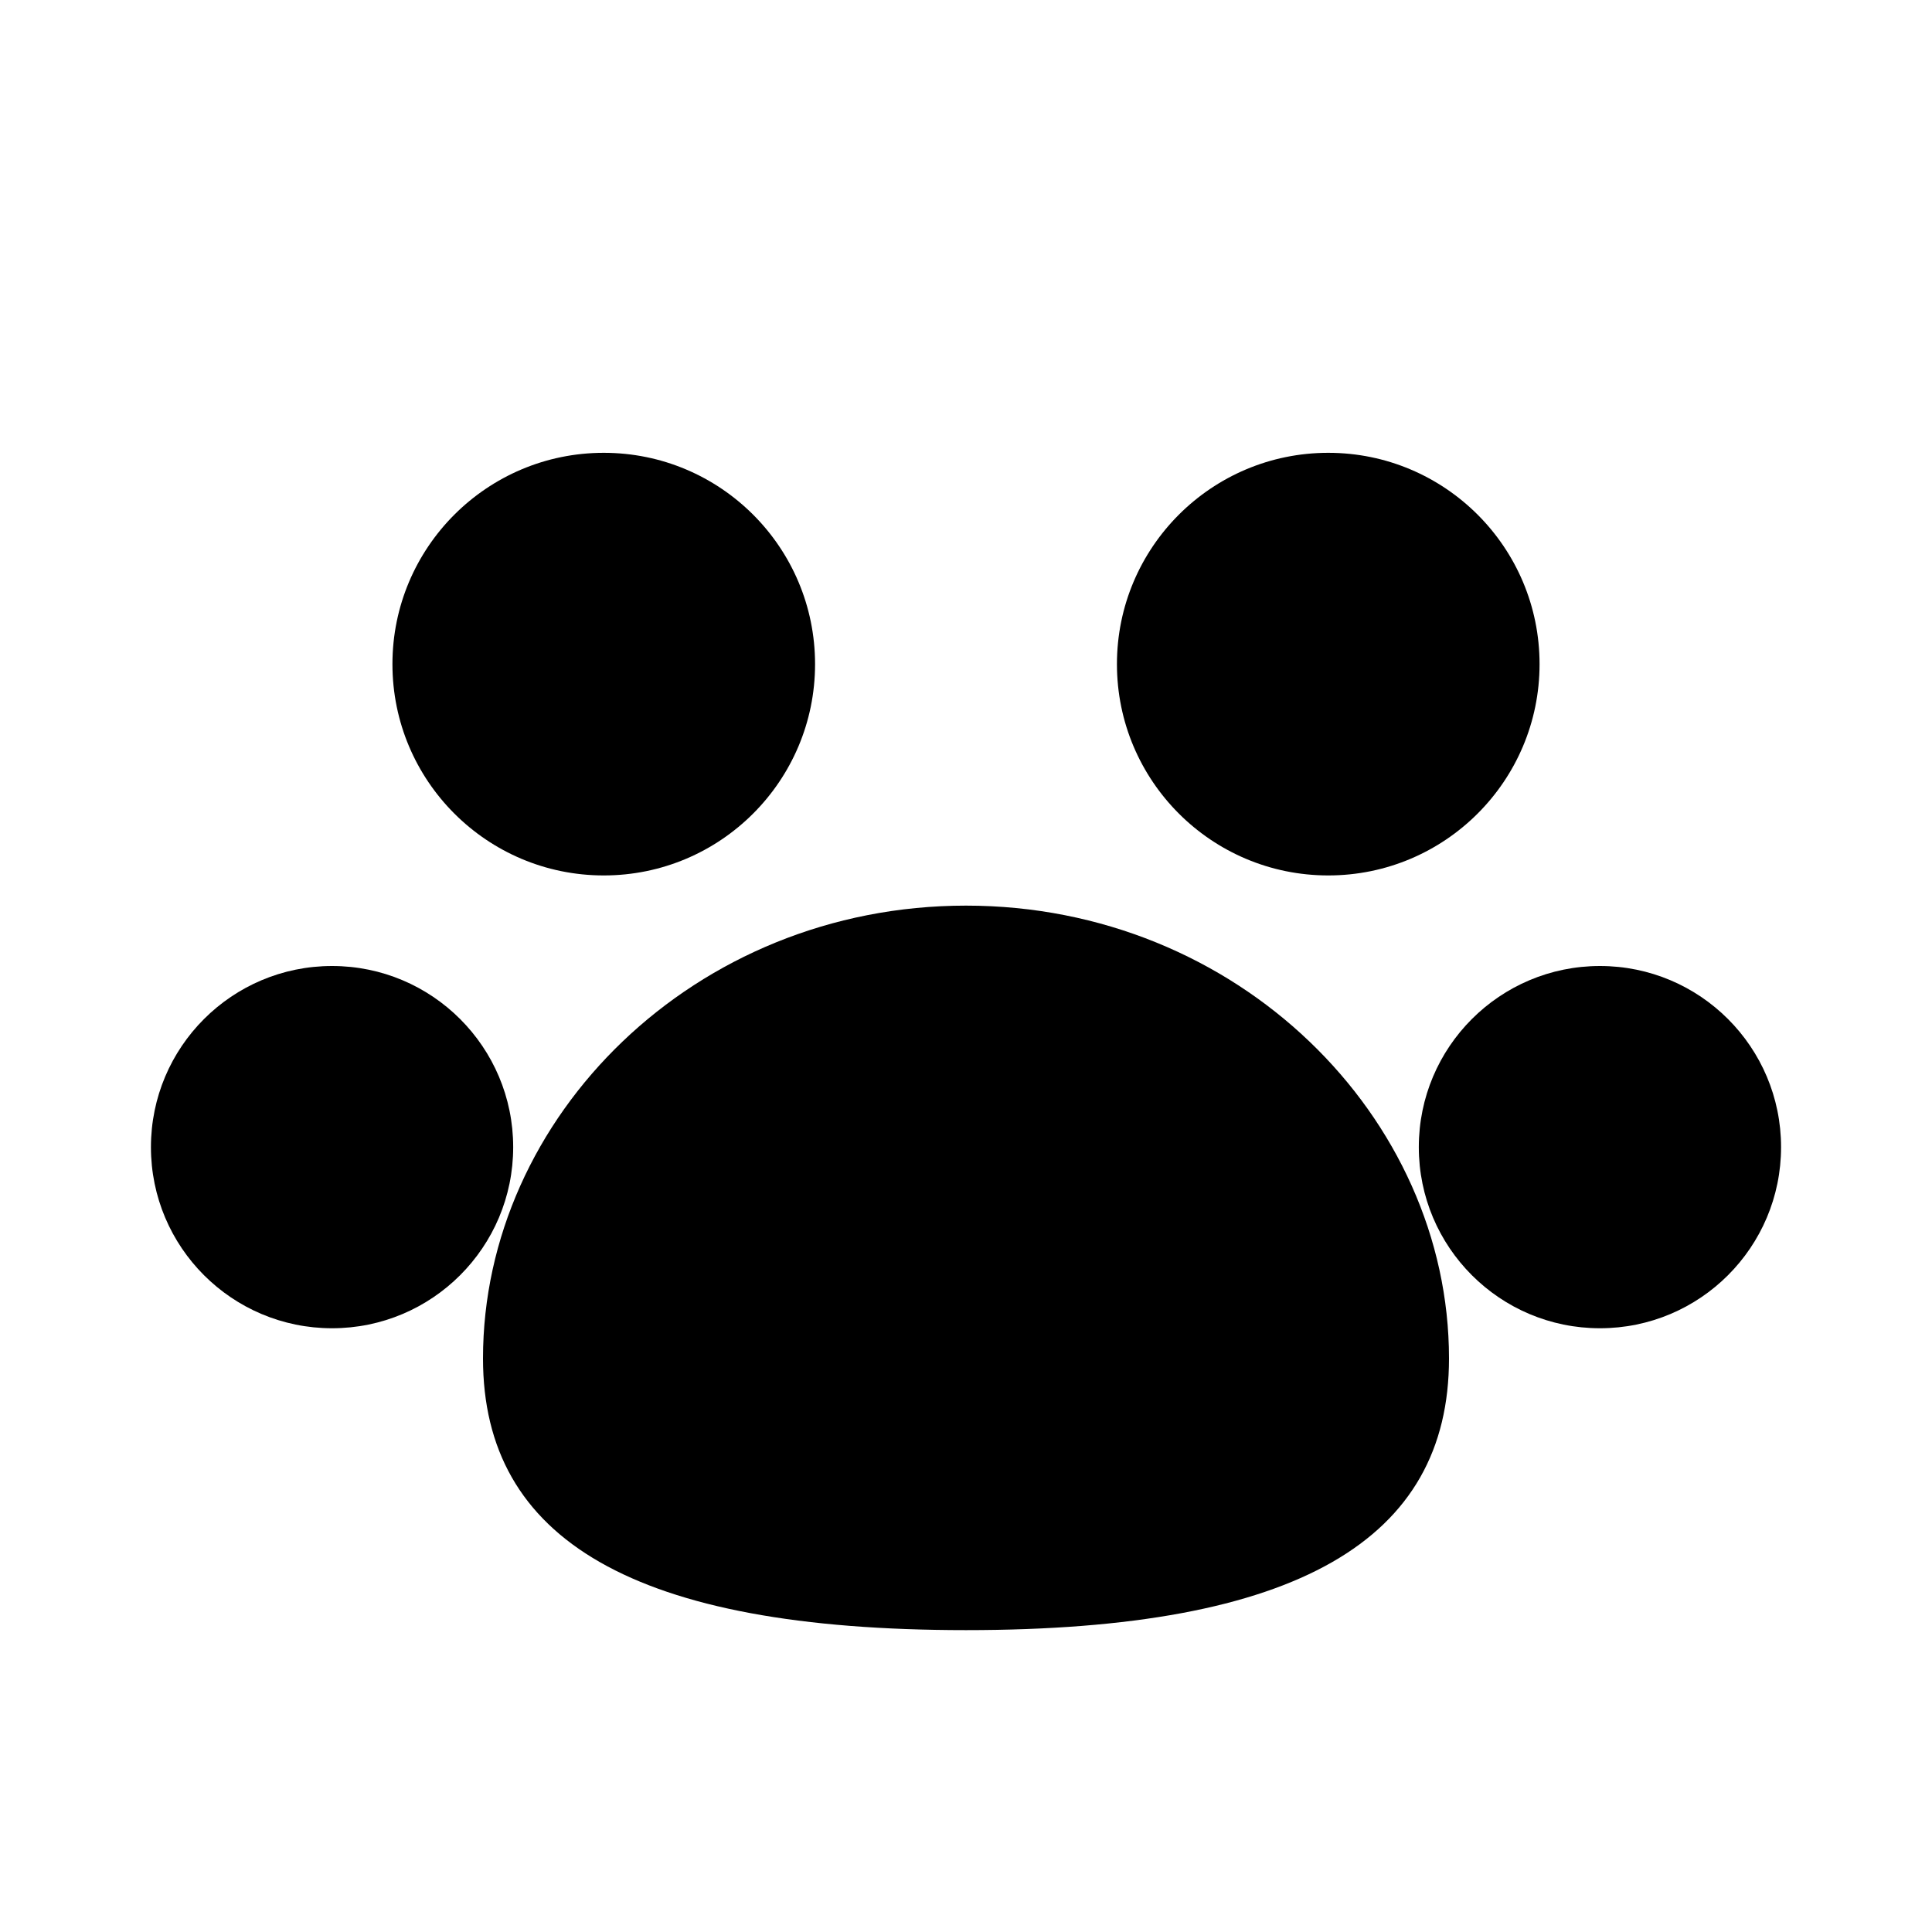
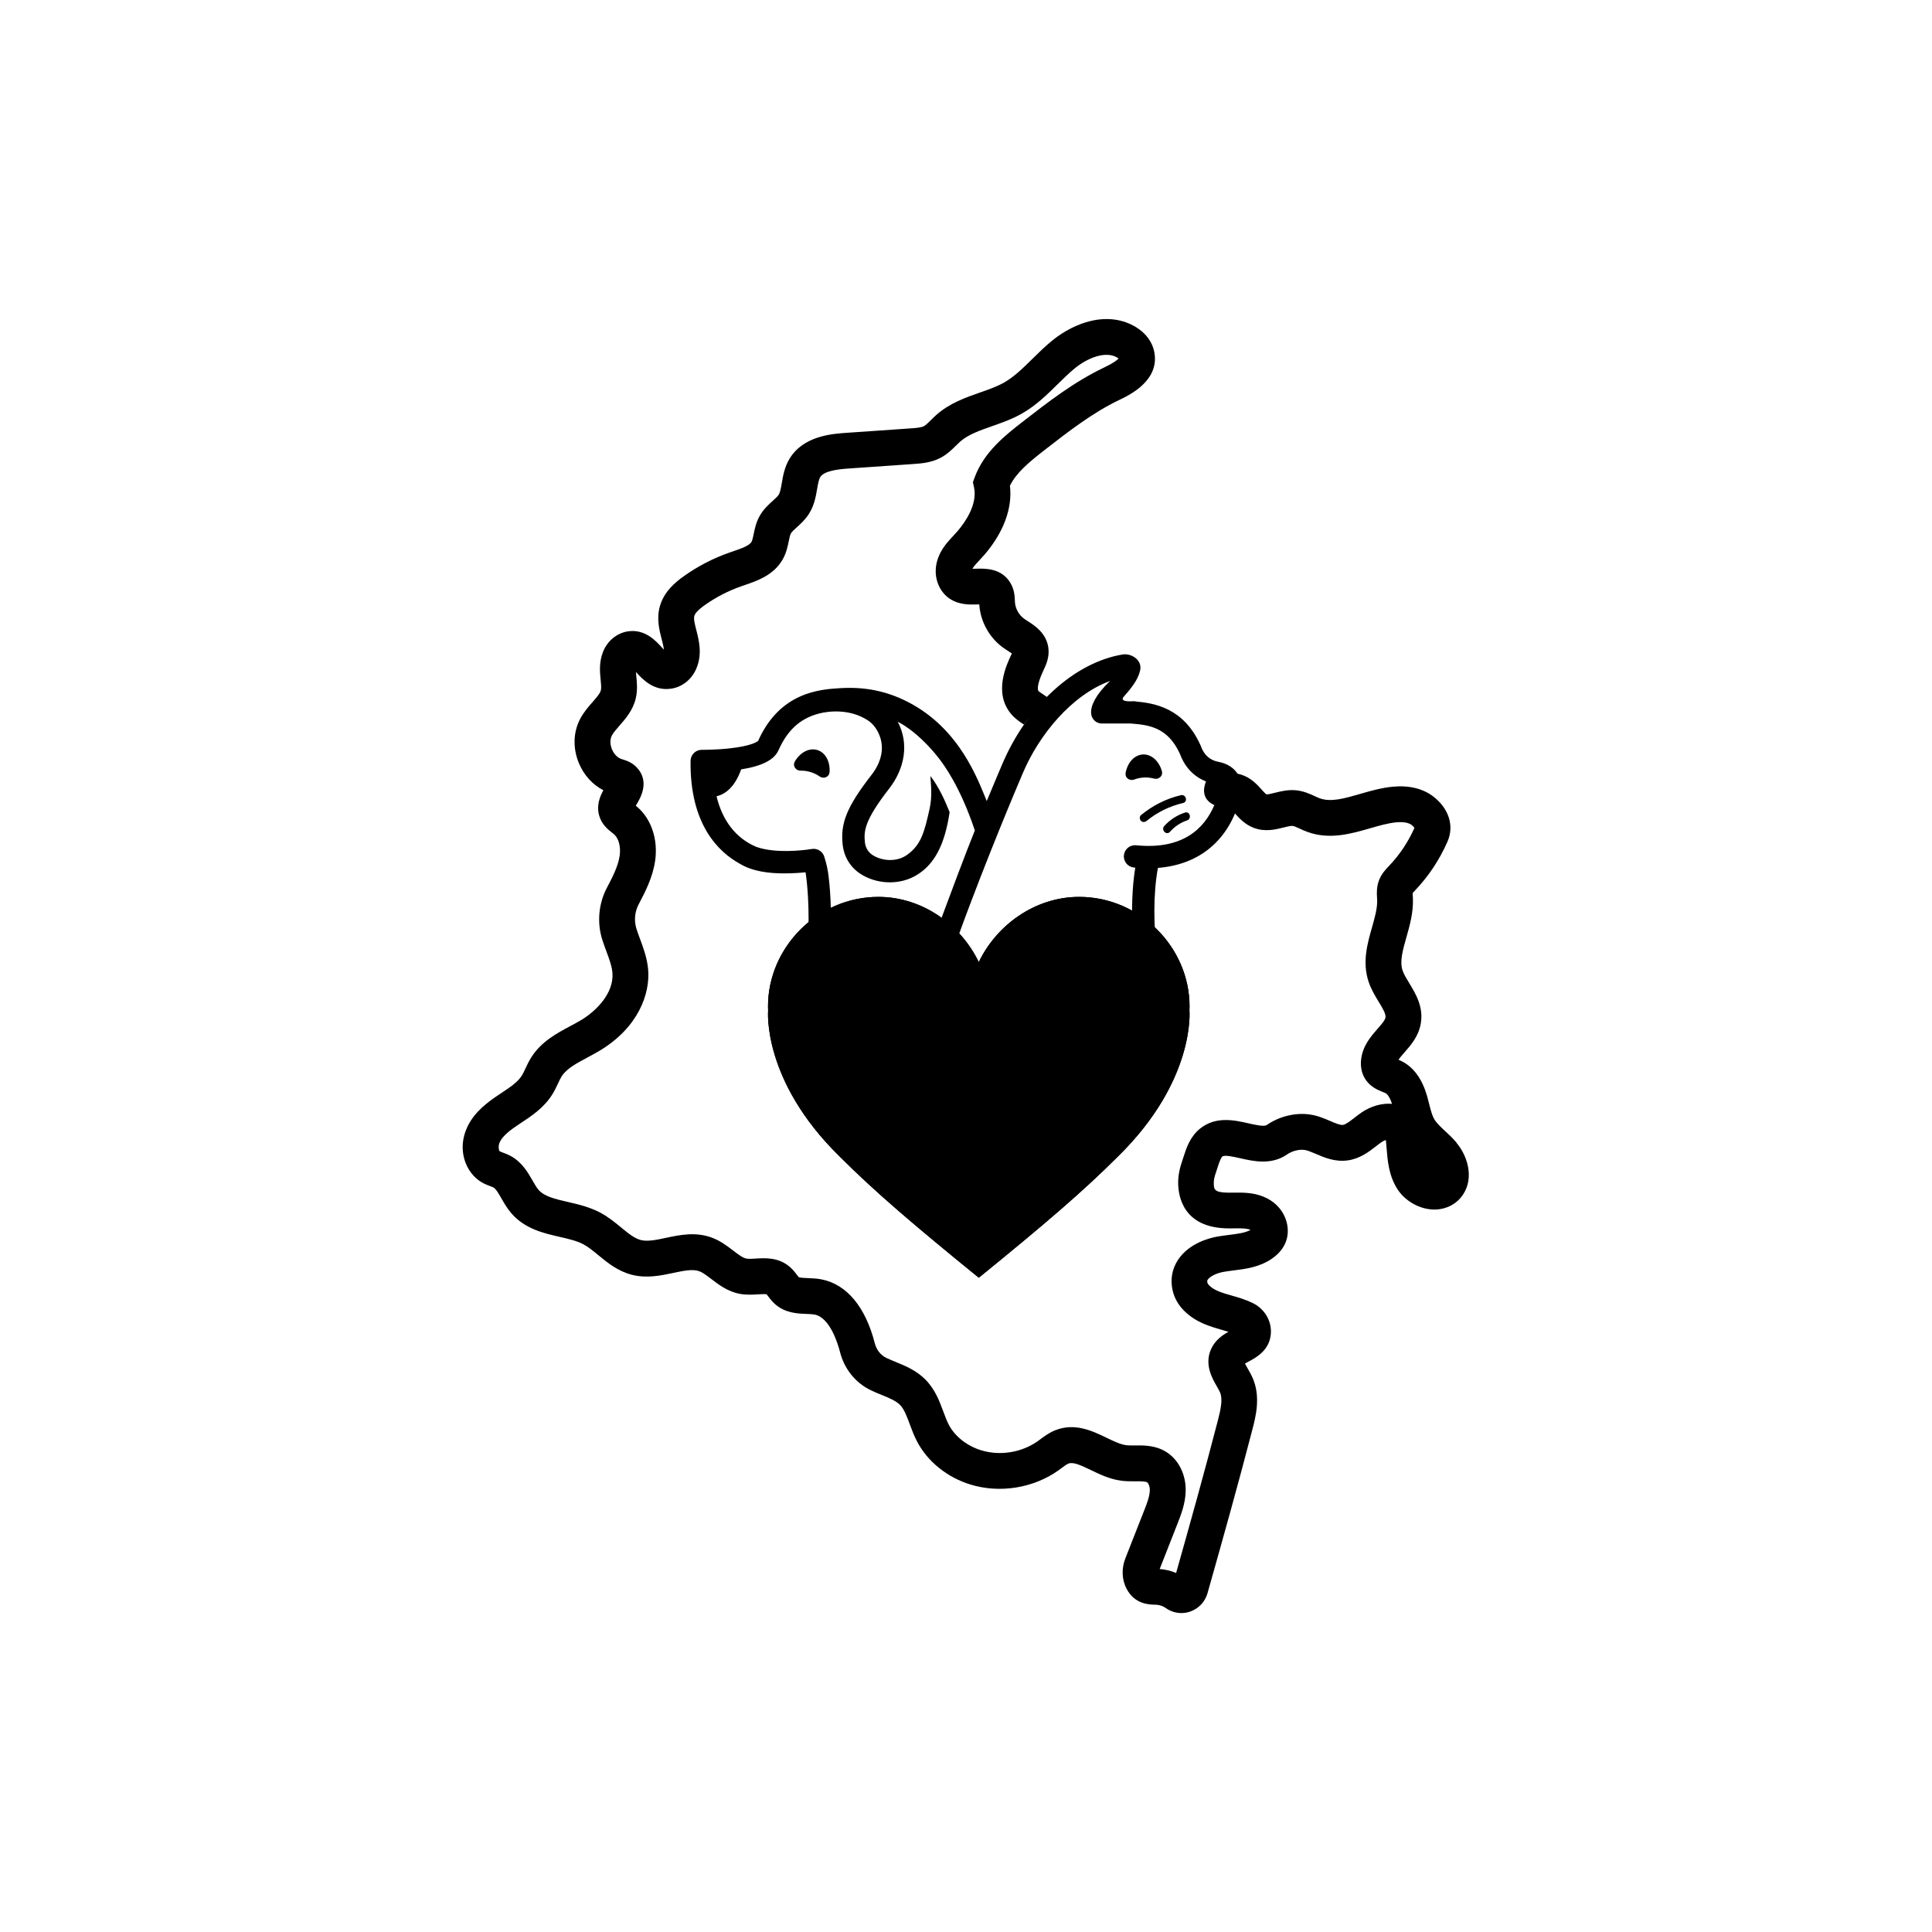
- <svg xmlns="http://www.w3.org/2000/svg" viewBox="0 0 64 64" fill="black">
-   <circle cx="20" cy="22" r="7" />
-   <circle cx="44" cy="22" r="7" />
-   <circle cx="11" cy="38" r="6" />
-   <circle cx="53" cy="38" r="6" />
-   <path d="M32 30c-9 0-16 7-16 15 0 6 5 9 16 9s16-3 16-9c0-8-7-15-16-15z" />
+ <svg xmlns="http://www.w3.org/2000/svg" id="Capa_1" data-name="Capa 1" viewBox="0 0 1080 1080">
+   <defs>
+     <style>
+       .cls-1 {
+         fill: #000;
+       }
+     </style>
+   </defs>
+   <g>
+     <g>
+       <path class="cls-1" d="M444.42,425.49c-1.63,2.73.56,5.36,3.1,5.31,1.83-.04,3.73.21,5.61.79,1.88.57,3.59,1.42,5.09,2.48,2.07,1.46,5.36.5,5.53-2.67.3-5.73-2.35-10.76-6.87-12.13-4.52-1.38-9.52,1.31-12.47,6.24Z" />
+       <path class="cls-1" d="M633.97,435.78c1.71-.65,3.58-1.06,5.55-1.15,1.97-.09,3.87.13,5.63.61,2.44.67,5.22-1.33,4.3-4.38-1.65-5.5-5.84-9.33-10.55-9.11-4.72.23-8.52,4.44-9.63,10.08-.62,3.12,2.34,4.85,4.7,3.95Z" />
+       <path class="cls-1" d="M635.11,472.52c-3.45-.35-6.5,2.16-6.84,5.6-.34,3.44,2.16,6.5,5.6,6.84.25.03.5.04.75.06-1.83,11.32-2.24,24.62-1.28,38.56,1.24,1.61,2.57,3.14,4.01,4.59,2.92,2.94,6.19,5.32,9.69,7.26-2.36-18.12-2.37-35.97.24-50.27,23.38-1.82,39.83-15.56,45.98-39.01,2.72-10.37-2.1-18.36-12.07-20.26-4.89-.93-8.14-3.83-9.93-8.87-.06-.16-.12-.32-.19-.47-9.43-20.91-25.76-23.5-36.59-24.46,0-.04.04-.12,0-.12-3.91.23-8.77.21-6.17-2.67,6.91-7.66,8.12-11.29,8.92-14.07,1.76-6.16-4.77-10.18-9.67-9.37-26.88,4.44-53.24,28.45-67.17,61.01-1.82,4.26-4.92,11.55-8.79,20.93-4.92-11.81-14.93-40.26-43.78-55.25-12.71-6.6-25.19-8.67-38.24-7.86-10.89.66-33.54,2.04-45.75,29.41-.37.37-3.34,2.89-16.2,4.27-7.89.85-15.2.78-15.28.78h-.07c-3.41,0-6.2,2.75-6.25,6.17-.46,35.47,15.53,50.92,27.53,57.51.01,0,.03.02.05.03,7.22,4.35,16.35,5.37,24.81,5.37,4.59,0,8.77-.3,11.89-.61.99,6.23,2.33,20.45,1.35,38.66,4.17.02,8.34.12,12.5.33.92-17.31-.14-31.43-1.35-39.42-.56-3.7-2.01-8.34-2.3-8.99-1.13-2.54-3.87-4.08-6.71-3.61-5.43.89-20.22,2.44-30.46-.99-.3-.1-.58-.2-.86-.31-11.2-4.88-18.61-14.48-21.93-28.17,4.06-.92,9.94-4.23,13.76-15.03,11.8-1.87,18.49-5.33,20.91-10.77,5.77-13.01,13.98-18.29,23.06-20.56,4.7-1.17,16.79-2.81,27.08,4.08,2.88,1.93,5.19,5.08,6.59,9.11,2.33,6.73.64,14.25-4.73,21.17-13.94,17.94-17.46,27.09-16.17,39,.81,7.5,4.9,13.66,11.52,17.32,9.09,5.04,20.99,5.21,30.07-.4,9.78-6.04,15.45-16.78,18.19-34.9,0-.03.01-.07.02-.1-2.38-6.08-6.14-14.43-10.77-20.25.36,5.05,1.09,11.41-.39,18.15-2.99,13.53-4.88,20.31-12.49,25.84-5.88,4.27-13.66,3.44-18.57.72-3.05-1.69-4.78-4.29-5.15-7.73-.7-6.44.02-12.5,13.61-29.99,8.56-11.02,11.27-25,4.76-37.32,1.57.8,3.37,1.86,5.07,3.08h0s8.72,5.52,17.84,17.27c2.64,3.41,11.92,15.63,20.18,40.42-5.22,12.96-13.62,35.41-19.4,50.98.75.56,4.13,9.19,4.76,9.9,3.23,3.65,4.63-6.93,5.52-2.19,8.78-24.18,17.68-46.41,22.59-58.54,0,0,0-.01,0-.02,6.67-16.48,11.85-28.65,13.52-32.57,8.86-20.72,26.78-43.1,48.61-51.14-16.31,15.62-10.47,23.8-4.5,23.8h16.16c10.05.83,20.53,1.96,27.42,17.03,2.71,7.39,7.78,12.69,14.53,15.33-1.46,3.67-2.59,9.96,4.67,13.24-5.5,12.98-17.55,25.08-43.65,22.47Z" />
+       <path class="cls-1" d="M451.5,528.52c0,.09-.01.18-.02.27,1.27-.09,2.55-.17,3.82-.23-1.27-.02-2.54-.03-3.81-.03Z" />
+     </g>
+     <path class="cls-1" d="M641.01,458.87c5.9-4.87,12.91-8.25,20.34-9.99,2.84-.66,1.64-5.03-1.2-4.37-8.22,1.92-15.83,5.78-22.34,11.15-.94.78-.81,2.4,0,3.2.93.93,2.26.78,3.2,0h0Z" />
+     <path class="cls-1" d="M654,465c2.61-2.93,5.86-5.16,9.59-6.4,2.75-.92,1.57-5.29-1.2-4.37-4.45,1.48-8.46,4.05-11.59,7.57-1.93,2.17,1.26,5.39,3.2,3.2h0Z" />
+     <g>
+       <path class="cls-1" d="M664.9,564.94h0c.03-.81.06-1.62.06-2.43,0-32.75-27.62-61.14-61.7-61.14-24.91,0-46.37,16.04-56.11,36.47h-.01c-9.74-20.43-31.19-36.47-56.11-36.47-34.08,0-61.7,28.39-61.7,61.14,0,.82.03,1.63.06,2.43h0s-3.48,38.91,39.82,81.39c19.69,19.73,41.7,38.47,77.94,67.93,36.24-29.46,58.26-48.2,77.94-67.93,43.3-42.48,39.82-81.39,39.82-81.39Z" />
+       <path class="cls-1" d="M603.25,514.95c6.44,0,12.72,1.29,18.65,3.84,5.73,2.46,10.89,5.98,15.36,10.46,4.44,4.45,7.92,9.58,10.36,15.25,2.49,5.79,3.75,11.84,3.75,18.01,0,.52-.02,1.1-.05,1.86-.03.62,0,1.23.05,1.84.05,1.35.15,9.36-3.6,21.03-2.41,7.51-5.92,15.06-10.43,22.43-5.7,9.31-13.02,18.38-21.77,26.96-.03.03-.07.07-.1.1-18.21,18.24-38.57,35.69-68.33,60-29.76-24.31-50.12-41.76-68.33-60-.03-.03-.07-.07-.1-.1-8.75-8.58-16.07-17.66-21.77-26.96-4.51-7.38-8.02-14.92-10.43-22.43-3.74-11.65-3.65-19.65-3.6-21.02.06-.61.07-1.22.05-1.84-.03-.63-.05-1.29-.05-1.86,0-6.16,1.26-12.22,3.75-18.01,2.44-5.67,5.92-10.8,10.36-15.25,4.47-4.48,9.63-7.99,15.36-10.46,5.93-2.55,12.21-3.84,18.65-3.84,9.13,0,18.17,2.85,26.13,8.24,7.57,5.12,13.86,12.4,17.72,20.5,2.25,4.73,7.03,7.74,12.26,7.74h.01c5.24,0,10.01-3.01,12.26-7.74,3.86-8.09,10.15-15.37,17.72-20.5,7.96-5.39,16.99-8.24,26.13-8.24M442.93,566h0,0M603.25,501.36c-24.91,0-46.37,16.04-56.11,36.47h-.01c-9.74-20.43-31.19-36.47-56.11-36.47-34.08,0-61.7,28.39-61.7,61.14,0,.82.03,1.63.06,2.43h0s-3.48,38.91,39.82,81.39c19.69,19.73,41.7,38.47,77.94,67.93,36.24-29.46,58.26-48.2,77.94-67.93,43.3-42.48,39.82-81.39,39.82-81.39h0c.03-.81.06-1.62.06-2.43,0-32.75-27.62-61.14-61.7-61.14h0Z" />
+     </g>
+   </g>
+   <path class="cls-1" d="M814.27,638.79c-2.08-2.47-4.37-4.6-6.39-6.47-2.44-2.27-4.75-4.41-6.04-6.57-1.32-2.21-2.11-5.36-2.94-8.69-.36-1.45-.74-2.95-1.19-4.49-2.73-9.42-7.45-15.91-14.03-19.29-.67-.34-1.3-.63-1.91-.88.86-1.26,2.15-2.73,3.34-4.09,3.49-3.98,7.83-8.93,9.09-15.99,1.68-9.39-2.81-16.8-6.43-22.75-1.56-2.57-3.03-4.99-3.73-7.09-1.68-5.04.09-11.29,2.15-18.54,1.84-6.49,3.93-13.84,3.64-21.63-.02-.51-.05-1.03-.08-1.55-.03-.49-.07-1.11-.07-1.55.29-.33.71-.77,1.02-1.1l.27-.29c7.65-8.03,13.78-17.26,18.21-27.42,3.79-8.71.81-18.29-7.79-25.02-5.78-4.52-13.62-6.46-22.67-5.62-6.49.61-12.57,2.36-18.45,4.06-8.77,2.53-16.34,4.72-22.58,2.42-.8-.3-1.74-.73-2.74-1.19-2.69-1.24-6.03-2.78-10.12-3.24-4.66-.52-8.84.53-12.19,1.37-1.56.39-3.91.98-4.71.87-.59-.35-1.85-1.76-2.7-2.7-2.5-2.78-5.92-6.58-11.37-8.31-2.55-.81-4.93-.94-6.67-1.04-.33-.02-.71-.04-1.05-.07-.23-.45-.48-1.07-.72-1.72-1.79,1.38-4.38,1.73-6.49-.26-2.82-2.66-5.85-5.07-8.87-7.47.63.91,1.22,1.77,1.76,2.54,7.59,10.7,8.49,13.72,10.7,26.62,1.31.2,2.52.27,3.54.33.59.03,1.38.08,1.68.13.58.37,1.8,1.73,2.62,2.64,2.31,2.57,5.48,6.09,10.34,7.98,6.42,2.49,12.43.97,16.82-.14,1.88-.47,4.02-1.01,5.07-.89.88.1,2.45.82,3.98,1.53,1.24.57,2.66,1.23,4.2,1.79,12.39,4.56,24.42,1.09,35.04-1.97,5.22-1.51,10.16-2.93,14.77-3.36,3.76-.35,6.86.18,8.49,1.46.89.7,1.38,1.3,1.61,1.66-3.48,7.86-8.25,15-14.18,21.23l-.25.26c-1.7,1.77-4.02,4.2-5.39,7.84-1.43,3.79-1.23,7.26-1.08,9.8.02.37.04.75.06,1.12.17,4.63-1.32,9.87-2.9,15.43-2.59,9.11-5.52,19.44-1.88,30.33,1.41,4.23,3.63,7.89,5.6,11.13,2.06,3.39,4.19,6.9,3.84,8.86-.28,1.58-2.4,3.99-4.45,6.33-3.8,4.34-8.54,9.74-9.23,17.67-.32,3.62.39,7.03,2.03,9.86,2.82,4.85,7.42,6.69,10.17,7.78.58.23,1.18.47,1.51.64.49.25,2.12,1.4,3.62,5.98-5.79-.53-11.99,1.4-16.96,4.78-1.5,1.02-2.85,2.07-4.16,3.09-2.34,1.81-4.75,3.69-6.31,3.9-1.57.21-4.38-1-7.12-2.18-3.31-1.42-7.05-3.03-11.43-3.65-8.08-1.15-17.06,1.05-24.04,5.88-1.52,1.05-6.4-.06-10.32-.95-7.62-1.73-18.07-4.11-26.86,2.88-5.68,4.52-7.78,11-9.3,15.74-.23.73-.46,1.44-.7,2.13-1.64,4.71-2.39,8.77-2.35,12.76.08,7.54,2.97,25.09,28.17,25.24,1.03,0,2.06,0,3.09-.02,3.49-.05,6.78-.09,8.95.77.07.03.15.07.22.11-2.95,1.65-7.3,2.2-11.9,2.77-2.11.26-4.3.54-6.53.93-4.58.81-15.9,3.71-22.06,13-3.38,5.09-4.42,11.02-3.03,17.14.98,4.29,3.27,8.29,6.61,11.54,6.54,6.37,14.14,8.54,20.85,10.46,1.28.37,2.54.73,3.74,1.1-3.41,1.91-7.57,4.75-9.78,9.82-3.71,8.5.66,16.11,3.27,20.66.72,1.25,1.4,2.43,1.8,3.37,1.65,3.83.37,9.64-1.22,15.76-7.35,28.37-15.22,56.54-23.32,85.21-2.93-1.22-6.03-1.97-9.19-2.21l9.94-25.3c1.96-5,4.41-11.22,4.59-18.15.25-9.29-3.95-17.74-10.95-22.05-5.99-3.69-12.28-3.64-17.33-3.59-1.92.02-3.73.03-5.16-.16-3.16-.44-6.87-2.23-10.81-4.13-7.87-3.8-17.67-8.52-28.6-4.21-3.43,1.35-6.13,3.37-8.3,4.99-.48.36-.97.72-1.46,1.07-9.04,6.45-21.24,8.41-31.84,5.12-7.86-2.44-14.57-7.76-17.96-14.23-1.12-2.14-2.06-4.67-3.06-7.36-2.16-5.83-4.61-12.43-9.98-17.87-5.1-5.17-11.3-7.7-16.77-9.94-1.82-.75-3.53-1.45-5.1-2.2-3.18-1.53-5.53-4.51-6.47-8.18-5.17-20.35-15.78-33.04-29.86-35.73-2.68-.51-5.25-.61-7.52-.7-1.64-.06-4.36-.17-5.15-.54-.23-.24-.67-.83-1-1.28-1-1.33-2.37-3.16-4.38-4.79-6.24-5.07-13.41-4.63-18.65-4.31-1.93.12-3.93.24-5.16.02-2.08-.38-4.68-2.38-7.44-4.49-3.3-2.53-7.04-5.41-11.83-7.2-9.16-3.43-17.98-1.56-25.76.09-5.27,1.12-10.25,2.18-14.03,1.22-3.58-.9-7.06-3.77-11.1-7.09-3.33-2.74-7.11-5.85-11.56-8.22-5.96-3.17-12.45-4.67-18.17-5.99-6.99-1.61-13.03-3-16.29-6.69-1.14-1.29-2.25-3.23-3.43-5.29-2.63-4.6-5.91-10.32-12.34-13.77-1.55-.83-3.03-1.38-4.21-1.83-.66-.25-1.48-.55-1.77-.73-.45-.27-1.09-2.87.04-5.19,1.87-3.84,6.44-7.09,10.97-10.09l.79-.52c6-3.96,12.79-8.46,17.42-15.74,1.39-2.19,2.41-4.37,3.31-6.3.72-1.54,1.4-2.99,2.11-4.1,2.74-4.28,8.35-7.28,14.29-10.45,2.19-1.17,4.45-2.38,6.69-3.71,21.91-13.04,28.49-32.05,27.34-45.48-.54-6.37-2.67-12.09-4.54-17.13-.73-1.96-1.42-3.82-1.99-5.63-1.43-4.52-.99-9.51,1.22-13.7,3.48-6.61,7.81-14.84,9.2-24.23,1.76-11.91-2.08-23.51-10.03-30.26-.25-.22-.52-.43-.78-.64.14-.24.28-.47.4-.68,2.09-3.48,7.66-12.73.18-20.7-2.76-2.95-6.04-3.94-8-4.54-.19-.06-.38-.12-.57-.18-2.23-.72-4.23-2.78-5.34-5.5-1.11-2.73-1.11-5.59-.02-7.67.89-1.68,2.53-3.54,4.26-5.52,3.31-3.76,7.42-8.45,9.04-15.04,1.14-4.65.7-9.02.35-12.52-.08-.85-.17-1.66-.22-2.41,3.73,4.09,9.95,10.84,19.79,9.31,6.02-.93,11.18-4.97,13.8-10.81,3.71-8.23,1.67-16.12.19-21.88-.83-3.21-1.61-6.24-1.13-7.98.65-2.33,4.51-5.08,5.78-5.98,6.32-4.49,13.24-8.06,20.56-10.61.58-.2,1.17-.4,1.77-.61,6.97-2.38,16.51-5.63,21.46-14.69,1.91-3.5,2.64-7.04,3.22-9.88.35-1.7.71-3.47,1.19-4.32.51-.92,1.94-2.21,3.33-3.46,2.09-1.89,4.69-4.24,6.74-7.45,3.02-4.75,3.9-9.87,4.6-13.98.46-2.67.89-5.19,1.73-6.58,2.1-3.45,9.58-4.4,15.85-4.83l36.32-2.52c4.16-.29,9.85-.68,15.18-3.51,3.7-1.97,6.43-4.68,8.62-6.85.79-.78,1.53-1.52,2.22-2.13,4.48-3.96,10.92-6.22,17.73-8.61,5.59-1.96,11.37-3.98,16.93-7.16,7.83-4.48,13.92-10.47,19.8-16.27,3.34-3.29,6.5-6.4,9.83-9.1,7.13-5.76,17.22-9.79,23.68-5.79.26.16.47.31.63.45-.78.85-2.83,2.53-8.14,5.06-16.84,8.03-31.35,19.31-45.39,30.22-9.62,7.48-21.6,16.79-26.9,31.1l-1.02,2.75.62,2.86c2.07,9.47-4.83,19.38-9.12,24.43-.7.83-1.51,1.69-2.36,2.6-2.52,2.69-5.38,5.74-7.47,9.89-5.16,10.29-1.53,20.31,4.72,24.9,5.42,3.97,11.56,3.8,16.06,3.67.34,0,.73-.02,1.12-.03,0,.08.01.17.02.25.67,9.54,5.73,18.54,13.52,24.08.94.67,1.85,1.25,2.74,1.82.58.37,1.32.84,1.94,1.28-.09.19-.17.36-.23.48-2.77,5.84-10.12,21.35-.32,33.2,2.25,2.72,4.84,4.44,6.92,5.82.14.09.27.18.4.27,3.87-5.62,9.1-9.96,14.76-13.94-.24-.2-.48-.4-.73-.6-1.19-.94-2.35-1.71-3.38-2.39-.98-.65-2.21-1.46-2.57-1.9-.17-.21-1.55-2.32,2.98-11.89,1.22-2.58,3.27-6.9,2.57-12.19-1.08-8.24-7.64-12.45-11.56-14.96-.67-.43-1.33-.85-1.95-1.29-2.93-2.08-4.9-5.6-5.16-9.18-.02-.33-.04-.66-.05-.99-.11-2.4-.27-6.03-2.38-9.67-4.95-8.55-14.24-8.29-19.23-8.15-.63.02-1.4.04-2.12.04h-.02c.84-1.46,2.37-3.1,3.98-4.82.98-1.05,2-2.14,3.03-3.34,10.58-12.46,15.46-25.91,13.98-38.27,3.54-7.26,10.66-13.18,19.46-20.02,13.19-10.25,26.84-20.86,41.72-27.96,5.57-2.65,22.51-10.73,19.55-26.63-1.04-5.6-4.63-10.55-10.11-13.94-7.33-4.54-16.18-5.76-25.58-3.52-7.21,1.72-14.74,5.54-21.2,10.76-4.1,3.31-7.76,6.92-11.3,10.41-5.2,5.12-10.11,9.96-15.68,13.15-3.98,2.27-8.66,3.92-13.62,5.65-7.95,2.79-16.95,5.94-24.36,12.5-1.13,1-2.16,2.03-3.07,2.93-1.45,1.44-2.81,2.8-3.9,3.37-1.58.84-4.56,1.04-7.19,1.23l-36.32,2.52c-7.73.54-23.81,1.65-31.56,14.39-2.83,4.65-3.68,9.61-4.36,13.6-.46,2.71-.9,5.26-1.76,6.62-.59.93-1.89,2.1-3.27,3.35-2.35,2.12-5.28,4.77-7.4,8.58-1.97,3.54-2.71,7.14-3.3,10.03-.35,1.69-.71,3.45-1.18,4.31-1.22,2.23-6.07,3.89-10.36,5.35-.64.22-1.27.43-1.89.65-9.1,3.17-17.7,7.61-25.56,13.2-5.08,3.61-11.21,8.8-13.47,16.94-1.91,6.89-.28,13.22,1.03,18.31.62,2.42,1.09,4.33,1.23,5.85-.34-.36-.66-.71-.94-1.03-3.66-4.02-9.8-10.74-19.43-9.14-6.03,1-11.26,5.37-13.64,11.4-2.31,5.86-1.77,11.31-1.33,15.69.23,2.29.45,4.45.12,5.77-.45,1.84-2.49,4.16-4.64,6.61-2.31,2.63-4.92,5.6-6.91,9.37-3.89,7.35-4.19,16.29-.83,24.55,2.78,6.84,7.69,12.26,13.78,15.37-1.97,3.58-3.99,8.56-2.33,14.25,1.47,5.03,5.11,7.87,7.29,9.57.32.25.65.5.95.76,2.65,2.25,3.93,7.1,3.19,12.09-.89,6.02-4.2,12.3-7.12,17.84-4.68,8.89-5.62,19.48-2.59,29.06.72,2.28,1.53,4.45,2.31,6.55,1.57,4.22,3.05,8.21,3.36,11.87.96,11.3-8.9,21.39-17.65,26.6-1.84,1.09-3.8,2.14-5.88,3.25-7.57,4.04-16.15,8.63-21.71,17.3-1.43,2.23-2.47,4.46-3.39,6.43-.71,1.52-1.38,2.95-2.08,4.05-2.33,3.67-6.81,6.63-11.56,9.77l-.8.53c-6.53,4.33-13.84,9.65-17.91,18.03-6.26,12.89-.98,25.96,7.74,31.13,1.83,1.08,3.57,1.74,4.97,2.26.68.25,1.39.52,1.74.71,1.39.75,2.95,3.47,4.46,6.1,1.55,2.7,3.3,5.77,5.79,8.59,7.5,8.5,17.75,10.86,26.79,12.94,4.96,1.14,9.64,2.22,13.27,4.15,2.68,1.43,5.39,3.65,8.25,6.01,5.15,4.24,11,9.05,18.93,11.05,8.27,2.08,16.13.42,23.05-1.05,5.85-1.24,10.9-2.31,14.6-.93,1.99.75,4.26,2.49,6.67,4.33,4.1,3.14,9.2,7.06,16.03,8.3,3.62.66,6.99.46,9.97.27,1.6-.1,3.98-.24,4.9-.03.24.28.62.78.91,1.17.97,1.3,2.18,2.91,3.96,4.45,5.69,4.91,12.48,5.17,17.43,5.35,1.71.06,3.32.13,4.52.35,8.67,1.66,13.09,16.51,14.24,21.02,2.4,9.42,8.66,17.18,17.18,21.28,2.1,1.01,4.18,1.86,6.19,2.68,4.06,1.66,7.89,3.23,10.12,5.5,2.35,2.38,3.79,6.26,5.46,10.77,1.17,3.15,2.38,6.41,4.09,9.69,5.89,11.25,16.74,20.01,29.75,24.05,16.44,5.1,35.36,2.06,49.38-7.94.6-.43,1.2-.88,1.8-1.32,1.4-1.05,2.73-2.04,3.68-2.41,2.6-1.02,6.48.68,12.57,3.62,4.91,2.37,10.48,5.05,16.75,5.92,2.88.4,5.65.38,8.08.35,2.62-.02,5.58-.05,6.66.62.65.4,1.51,2.18,1.45,4.5-.09,3.41-1.68,7.45-3.21,11.36l-10.44,26.55c-2.28,5.79-2.01,12.06.74,17.19,4.51,8.46,12.38,8.68,15.74,8.77.32,0,.63.02.94.03,1.82.1,3.69.78,5.28,1.91,2.54,1.8,5.56,2.73,8.61,2.73,1.68,0,3.37-.28,4.99-.86,4.67-1.64,8.25-5.46,9.6-10.22,8.71-30.81,17.18-61,25.08-91.48,1.89-7.27,4.73-18.26.22-28.71-.86-1.99-1.9-3.8-2.82-5.41-.47-.82-1.09-1.91-1.54-2.79.63-.37,1.38-.76,1.96-1.07,4.21-2.23,12.06-6.38,12.54-16.04.35-6.99-3.66-13.56-10.2-16.75-4.04-1.96-8.18-3.15-11.84-4.19-5.08-1.45-9.47-2.71-12.39-5.56-.55-.54-.95-1.16-1.07-1.66-.21-.93-.05-1.26.2-1.64,1.04-1.57,4.43-3.57,8.89-4.36,1.72-.31,3.56-.54,5.51-.78,6.89-.86,14.71-1.84,21.7-6.75,3.63-2.55,6.17-5.65,7.55-9.24,3.26-8.45-.65-20.54-12.67-25.32-5.86-2.33-11.56-2.25-16.61-2.19-.91.01-1.81.03-2.71.02-8.24-.05-8.26-1.96-8.29-5.44-.02-1.61.38-3.51,1.24-5.97.29-.83.57-1.7.85-2.58.7-2.18,1.76-5.47,2.72-6.22,1.27-1.01,6.3.13,9.98.97,7.34,1.67,17.39,3.95,26.14-2.11,2.86-1.98,6.72-2.97,9.84-2.53,1.75.25,3.99,1.21,6.35,2.23,4.74,2.03,10.63,4.56,17.67,3.62,6.9-.93,11.9-4.81,15.91-7.92,1.12-.87,2.17-1.69,3.16-2.36.81-.55,1.64-.91,2.33-1.13.02.2.05.42.07.67.12,1.18.21,2.38.31,3.58.58,7.26,1.23,15.48,5.94,22.98,4.04,6.45,11.56,10.99,19.15,11.58,6.38.49,12.27-1.84,16.22-6.39,7.91-9.13,4.88-22.44-2.21-30.87Z" />
</svg>
